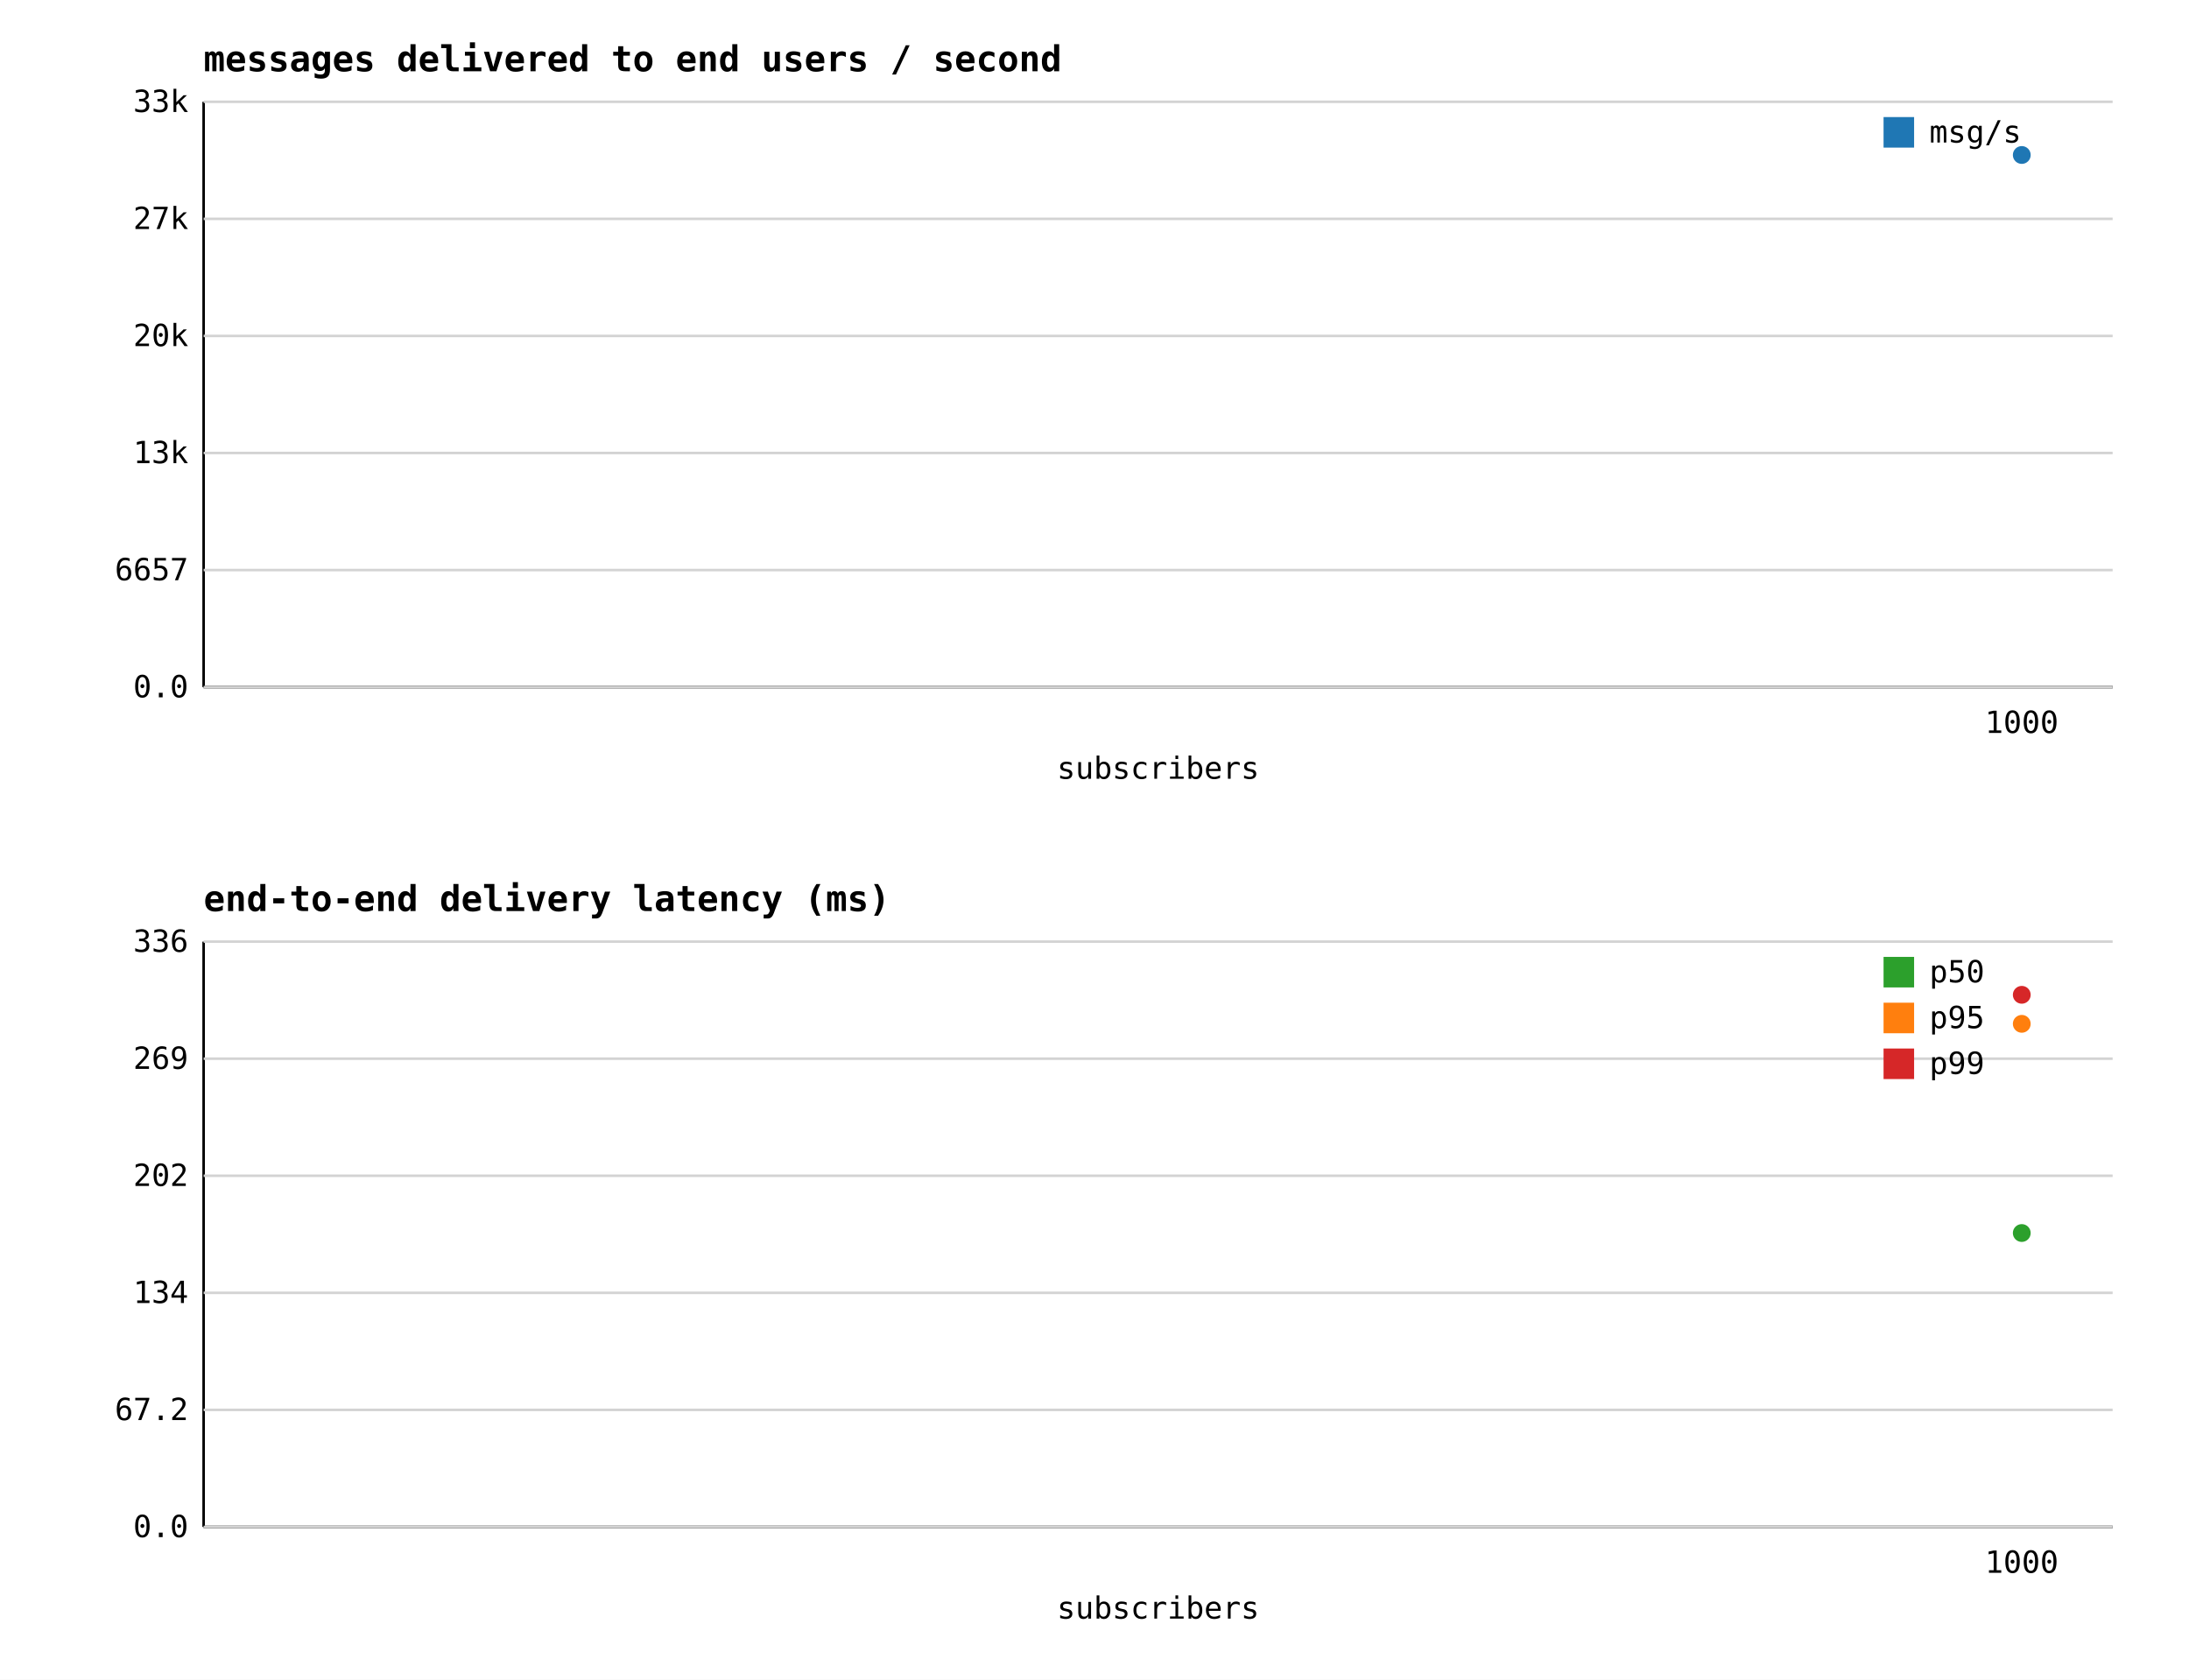
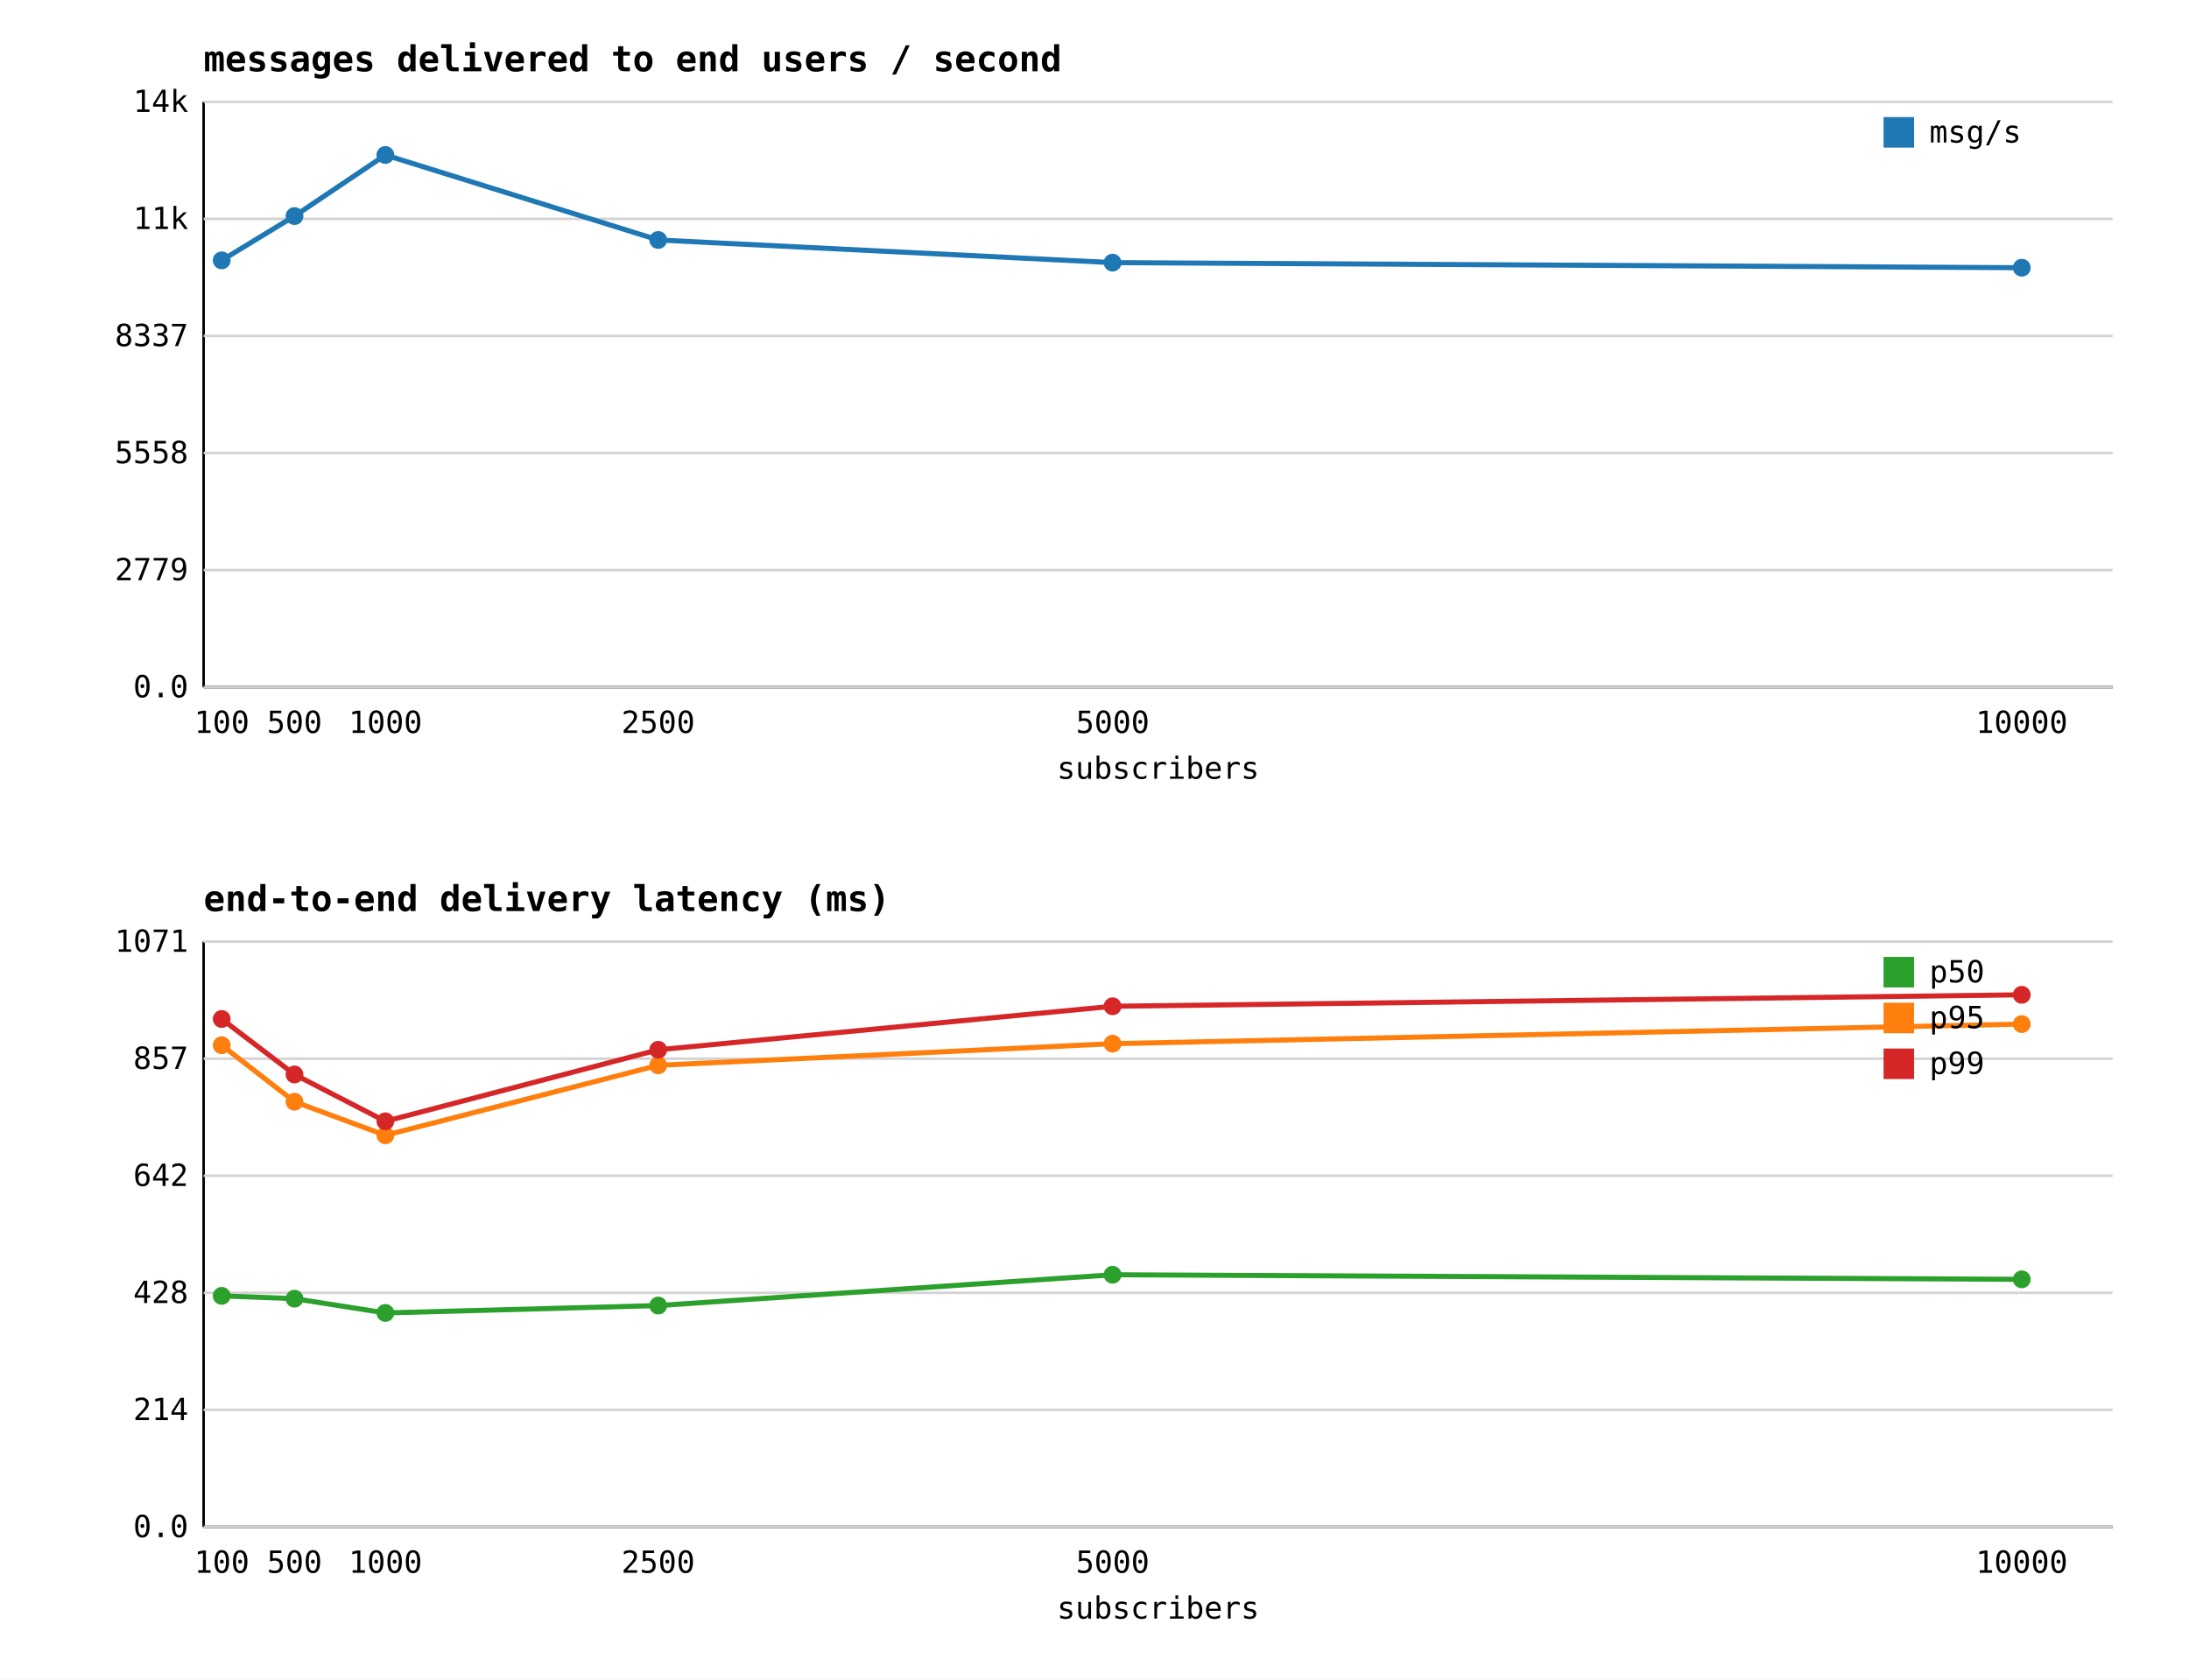
<svg xmlns="http://www.w3.org/2000/svg" width="860" height="660" viewBox="0 0 860 660" font-family="monospace" font-size="12">
  <rect width="860" height="660" fill="white" />
  <text x="80" y="28" font-size="14" font-weight="bold">messages delivered to end users / second</text>
  <line x1="80" y1="270" x2="830" y2="270" stroke="black" />
  <line x1="80" y1="40" x2="80" y2="270" stroke="black" />
  <line x1="80" y1="270" x2="830" y2="270" stroke="lightgray" />
  <text x="74" y="274" text-anchor="end">0.0</text>
  <line x1="80" y1="224" x2="830" y2="224" stroke="lightgray" />
-   <text x="74" y="228" text-anchor="end">6657</text>
+   <text x="74" y="228" text-anchor="end">2779</text>
  <line x1="80" y1="178" x2="830" y2="178" stroke="lightgray" />
-   <text x="74" y="182" text-anchor="end">13k</text>
+   <text x="74" y="182" text-anchor="end">5558</text>
  <line x1="80" y1="132" x2="830" y2="132" stroke="lightgray" />
-   <text x="74" y="136" text-anchor="end">20k</text>
+   <text x="74" y="136" text-anchor="end">8337</text>
  <line x1="80" y1="86" x2="830" y2="86" stroke="lightgray" />
-   <text x="74" y="90" text-anchor="end">27k</text>
+   <text x="74" y="90" text-anchor="end">11k</text>
  <line x1="80" y1="40" x2="830" y2="40" stroke="lightgray" />
-   <text x="74" y="44" text-anchor="end">33k</text>
-   <text x="794.286" y="288" text-anchor="middle">1000</text>
+   <text x="74" y="44" text-anchor="end">14k</text>
+   <text x="87.143" y="288" text-anchor="middle">100</text>
+   <text x="115.714" y="288" text-anchor="middle">500</text>
+   <text x="151.429" y="288" text-anchor="middle">1000</text>
+   <text x="258.571" y="288" text-anchor="middle">2500</text>
+   <text x="437.143" y="288" text-anchor="middle">5000</text>
+   <text x="794.286" y="288" text-anchor="middle">10000</text>
  <text x="455" y="306" text-anchor="middle">subscribers</text>
-   <polyline points="794.3,60.9" fill="none" stroke="#1f77b4" stroke-width="2" />
-   <circle cx="794.3" cy="60.9" r="3.5" fill="#1f77b4" />
+   <polyline points="87.1,102.3 115.7,84.9 151.4,60.9 258.6,94.3 437.1,103.2 794.3,105.2" fill="none" stroke="#1f77b4" stroke-width="2" />
+   <circle cx="87.1" cy="102.3" r="3.5" fill="#1f77b4" />
+   <circle cx="115.7" cy="84.9" r="3.5" fill="#1f77b4" />
+   <circle cx="151.4" cy="60.9" r="3.5" fill="#1f77b4" />
+   <circle cx="258.6" cy="94.3" r="3.5" fill="#1f77b4" />
+   <circle cx="437.1" cy="103.2" r="3.5" fill="#1f77b4" />
+   <circle cx="794.3" cy="105.2" r="3.5" fill="#1f77b4" />
  <rect x="740" y="46" width="12" height="12" fill="#1f77b4" />
  <text x="758" y="56">msg/s</text>
  <text x="80" y="358" font-size="14" font-weight="bold">end-to-end delivery latency (ms)</text>
  <line x1="80" y1="600" x2="830" y2="600" stroke="black" />
  <line x1="80" y1="370" x2="80" y2="600" stroke="black" />
  <line x1="80" y1="600" x2="830" y2="600" stroke="lightgray" />
  <text x="74" y="604" text-anchor="end">0.0</text>
  <line x1="80" y1="554" x2="830" y2="554" stroke="lightgray" />
-   <text x="74" y="558" text-anchor="end">67.2</text>
+   <text x="74" y="558" text-anchor="end">214</text>
  <line x1="80" y1="508" x2="830" y2="508" stroke="lightgray" />
-   <text x="74" y="512" text-anchor="end">134</text>
+   <text x="74" y="512" text-anchor="end">428</text>
  <line x1="80" y1="462" x2="830" y2="462" stroke="lightgray" />
-   <text x="74" y="466" text-anchor="end">202</text>
+   <text x="74" y="466" text-anchor="end">642</text>
  <line x1="80" y1="416" x2="830" y2="416" stroke="lightgray" />
-   <text x="74" y="420" text-anchor="end">269</text>
+   <text x="74" y="420" text-anchor="end">857</text>
  <line x1="80" y1="370" x2="830" y2="370" stroke="lightgray" />
-   <text x="74" y="374" text-anchor="end">336</text>
-   <text x="794.286" y="618" text-anchor="middle">1000</text>
+   <text x="74" y="374" text-anchor="end">1071</text>
+   <text x="87.143" y="618" text-anchor="middle">100</text>
+   <text x="115.714" y="618" text-anchor="middle">500</text>
+   <text x="151.429" y="618" text-anchor="middle">1000</text>
+   <text x="258.571" y="618" text-anchor="middle">2500</text>
+   <text x="437.143" y="618" text-anchor="middle">5000</text>
+   <text x="794.286" y="618" text-anchor="middle">10000</text>
  <text x="455" y="636" text-anchor="middle">subscribers</text>
-   <polyline points="794.3,484.5" fill="none" stroke="#2ca02c" stroke-width="2" />
-   <circle cx="794.3" cy="484.5" r="3.5" fill="#2ca02c" />
+   <polyline points="87.1,509.2 115.7,510.3 151.4,515.9 258.6,513.0 437.1,500.9 794.3,502.7" fill="none" stroke="#2ca02c" stroke-width="2" />
+   <circle cx="87.1" cy="509.2" r="3.5" fill="#2ca02c" />
+   <circle cx="115.7" cy="510.3" r="3.5" fill="#2ca02c" />
+   <circle cx="151.4" cy="515.9" r="3.5" fill="#2ca02c" />
+   <circle cx="258.6" cy="513.0" r="3.5" fill="#2ca02c" />
+   <circle cx="437.1" cy="500.9" r="3.5" fill="#2ca02c" />
+   <circle cx="794.3" cy="502.7" r="3.5" fill="#2ca02c" />
  <rect x="740" y="376" width="12" height="12" fill="#2ca02c" />
  <text x="758" y="386">p50</text>
-   <polyline points="794.3,402.3" fill="none" stroke="#ff7f0e" stroke-width="2" />
-   <circle cx="794.3" cy="402.3" r="3.5" fill="#ff7f0e" />
+   <polyline points="87.1,410.7 115.7,432.9 151.4,446.1 258.6,418.6 437.1,410.1 794.3,402.4" fill="none" stroke="#ff7f0e" stroke-width="2" />
+   <circle cx="87.1" cy="410.7" r="3.5" fill="#ff7f0e" />
+   <circle cx="115.7" cy="432.9" r="3.5" fill="#ff7f0e" />
+   <circle cx="151.4" cy="446.1" r="3.5" fill="#ff7f0e" />
+   <circle cx="258.6" cy="418.6" r="3.5" fill="#ff7f0e" />
+   <circle cx="437.1" cy="410.1" r="3.5" fill="#ff7f0e" />
+   <circle cx="794.3" cy="402.4" r="3.5" fill="#ff7f0e" />
  <rect x="740" y="394" width="12" height="12" fill="#ff7f0e" />
  <text x="758" y="404">p95</text>
-   <polyline points="794.3,390.9" fill="none" stroke="#d62728" stroke-width="2" />
+   <polyline points="87.1,400.4 115.7,422.2 151.4,440.6 258.6,412.5 437.1,395.4 794.3,390.9" fill="none" stroke="#d62728" stroke-width="2" />
+   <circle cx="87.1" cy="400.4" r="3.5" fill="#d62728" />
+   <circle cx="115.7" cy="422.2" r="3.5" fill="#d62728" />
+   <circle cx="151.4" cy="440.6" r="3.5" fill="#d62728" />
+   <circle cx="258.6" cy="412.5" r="3.5" fill="#d62728" />
+   <circle cx="437.1" cy="395.4" r="3.5" fill="#d62728" />
  <circle cx="794.3" cy="390.9" r="3.5" fill="#d62728" />
  <rect x="740" y="412" width="12" height="12" fill="#d62728" />
  <text x="758" y="422">p99</text>
</svg>
